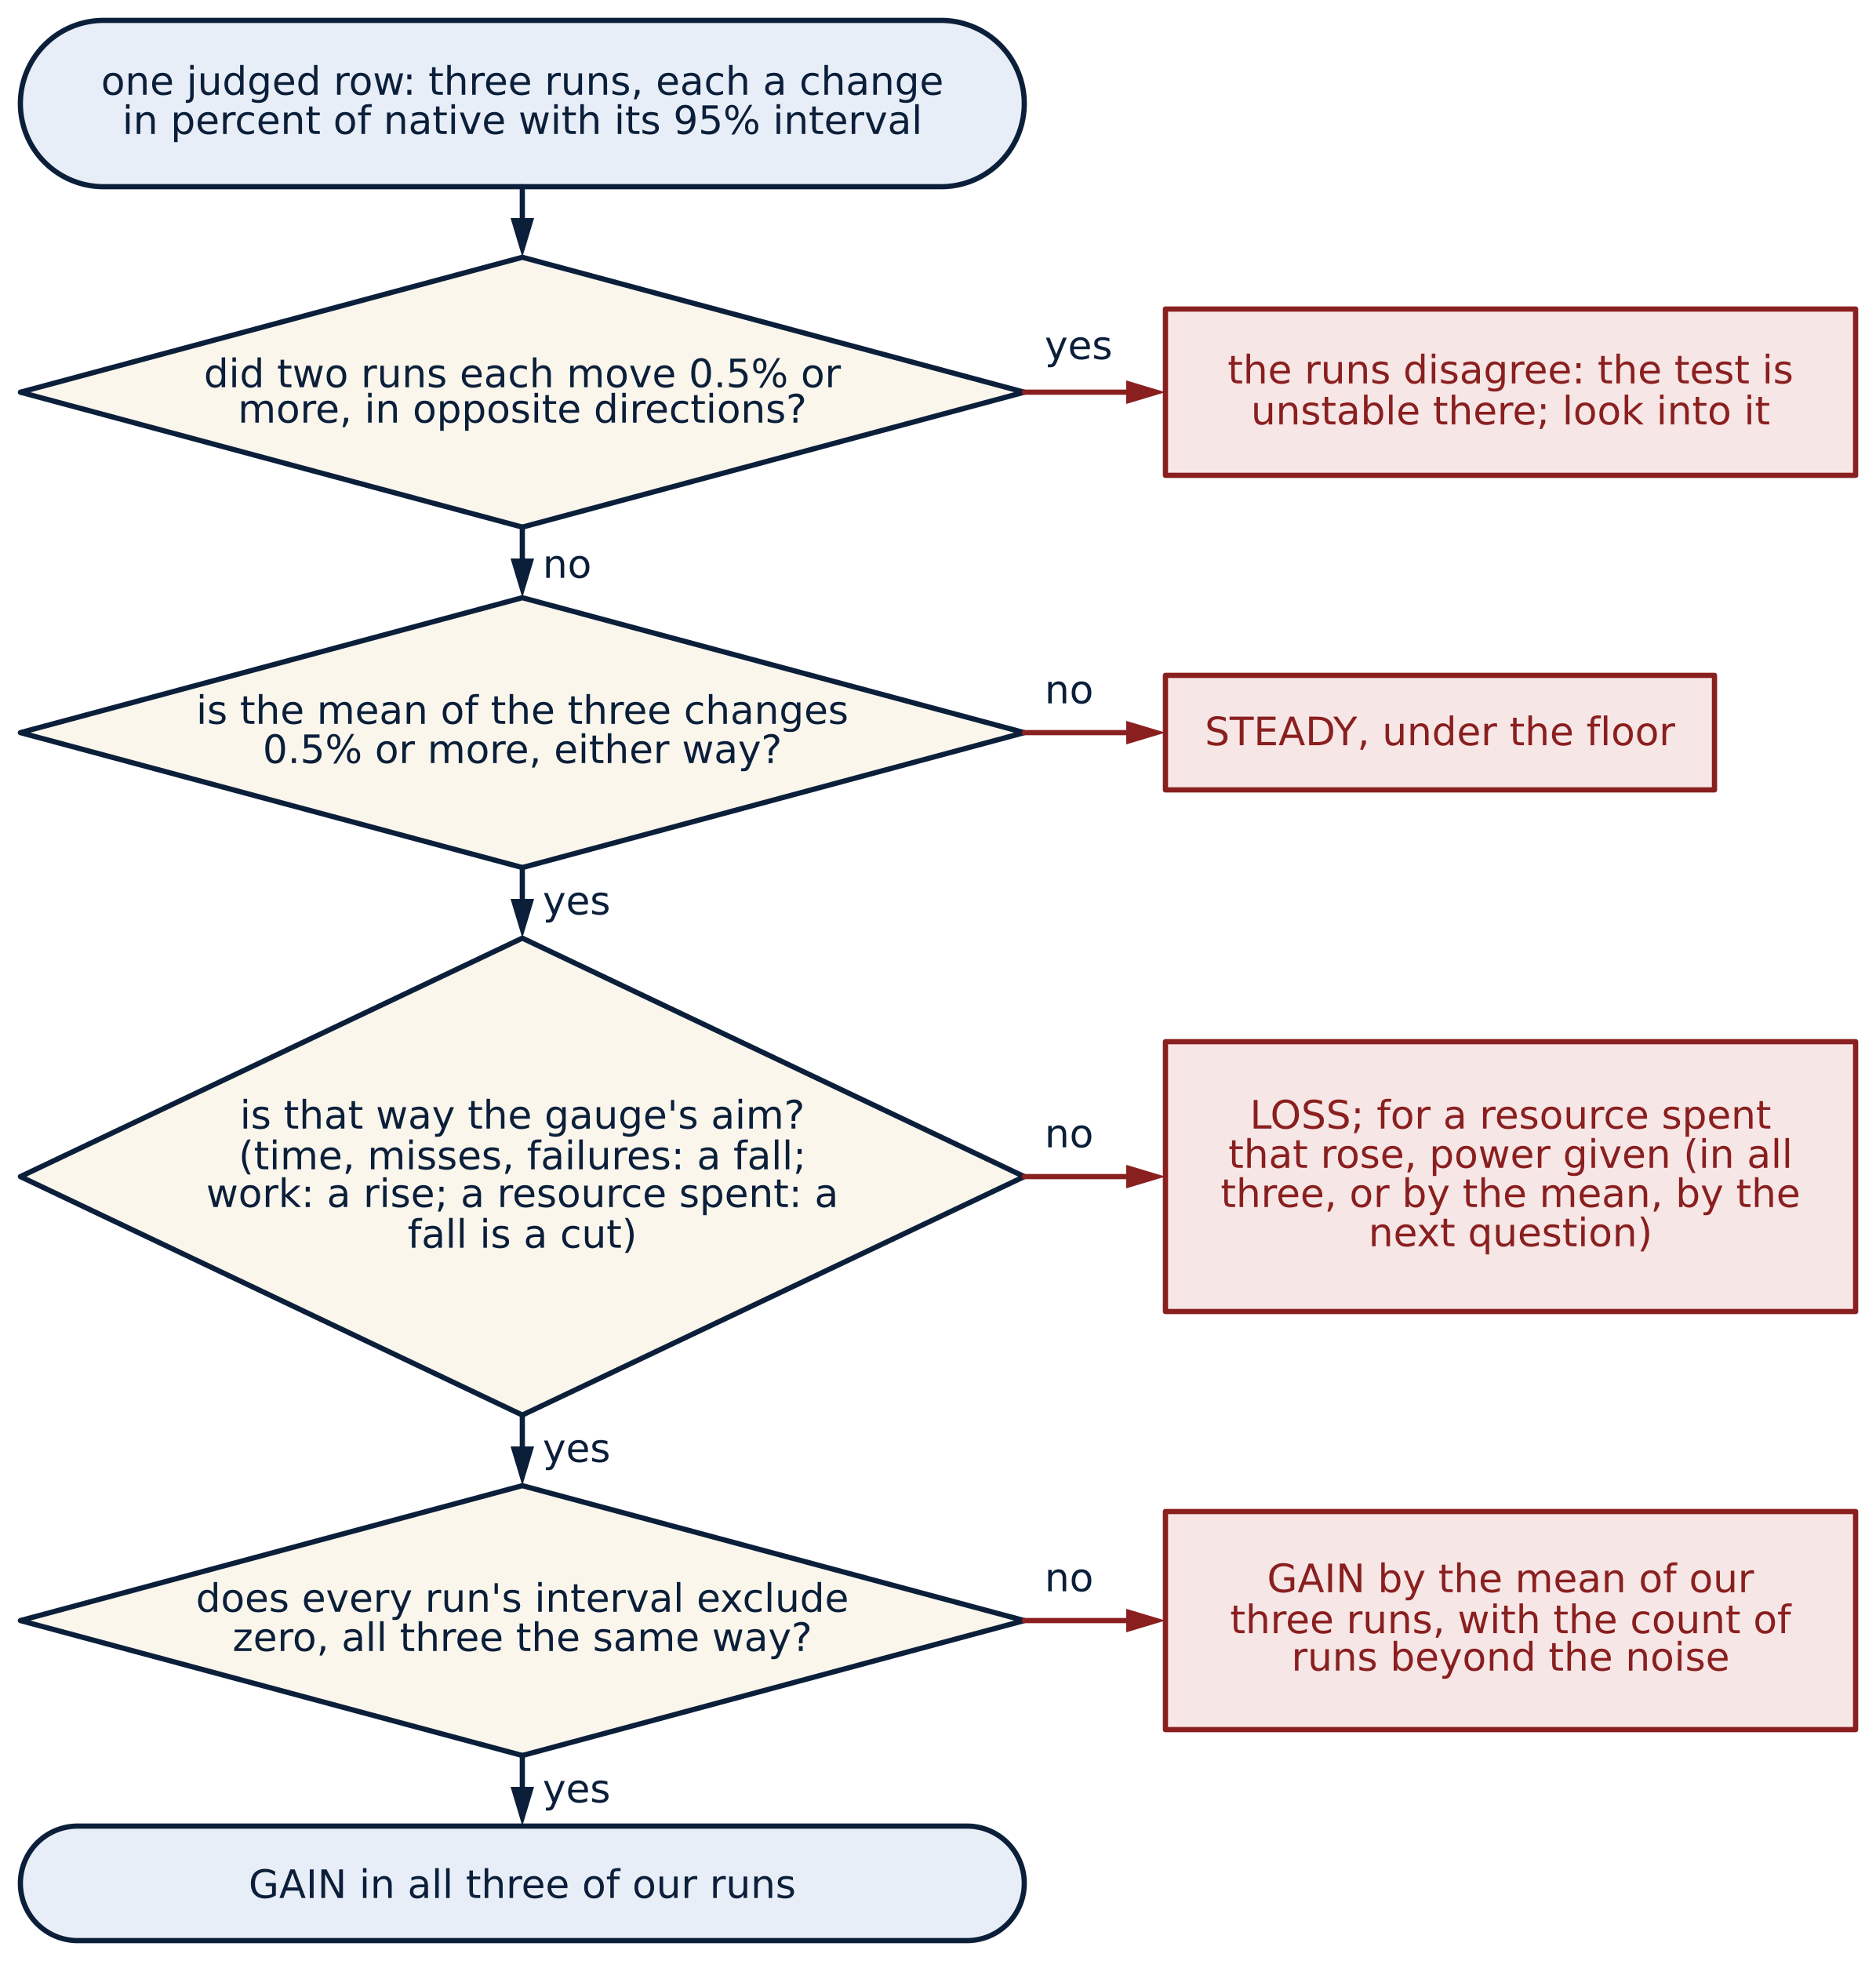
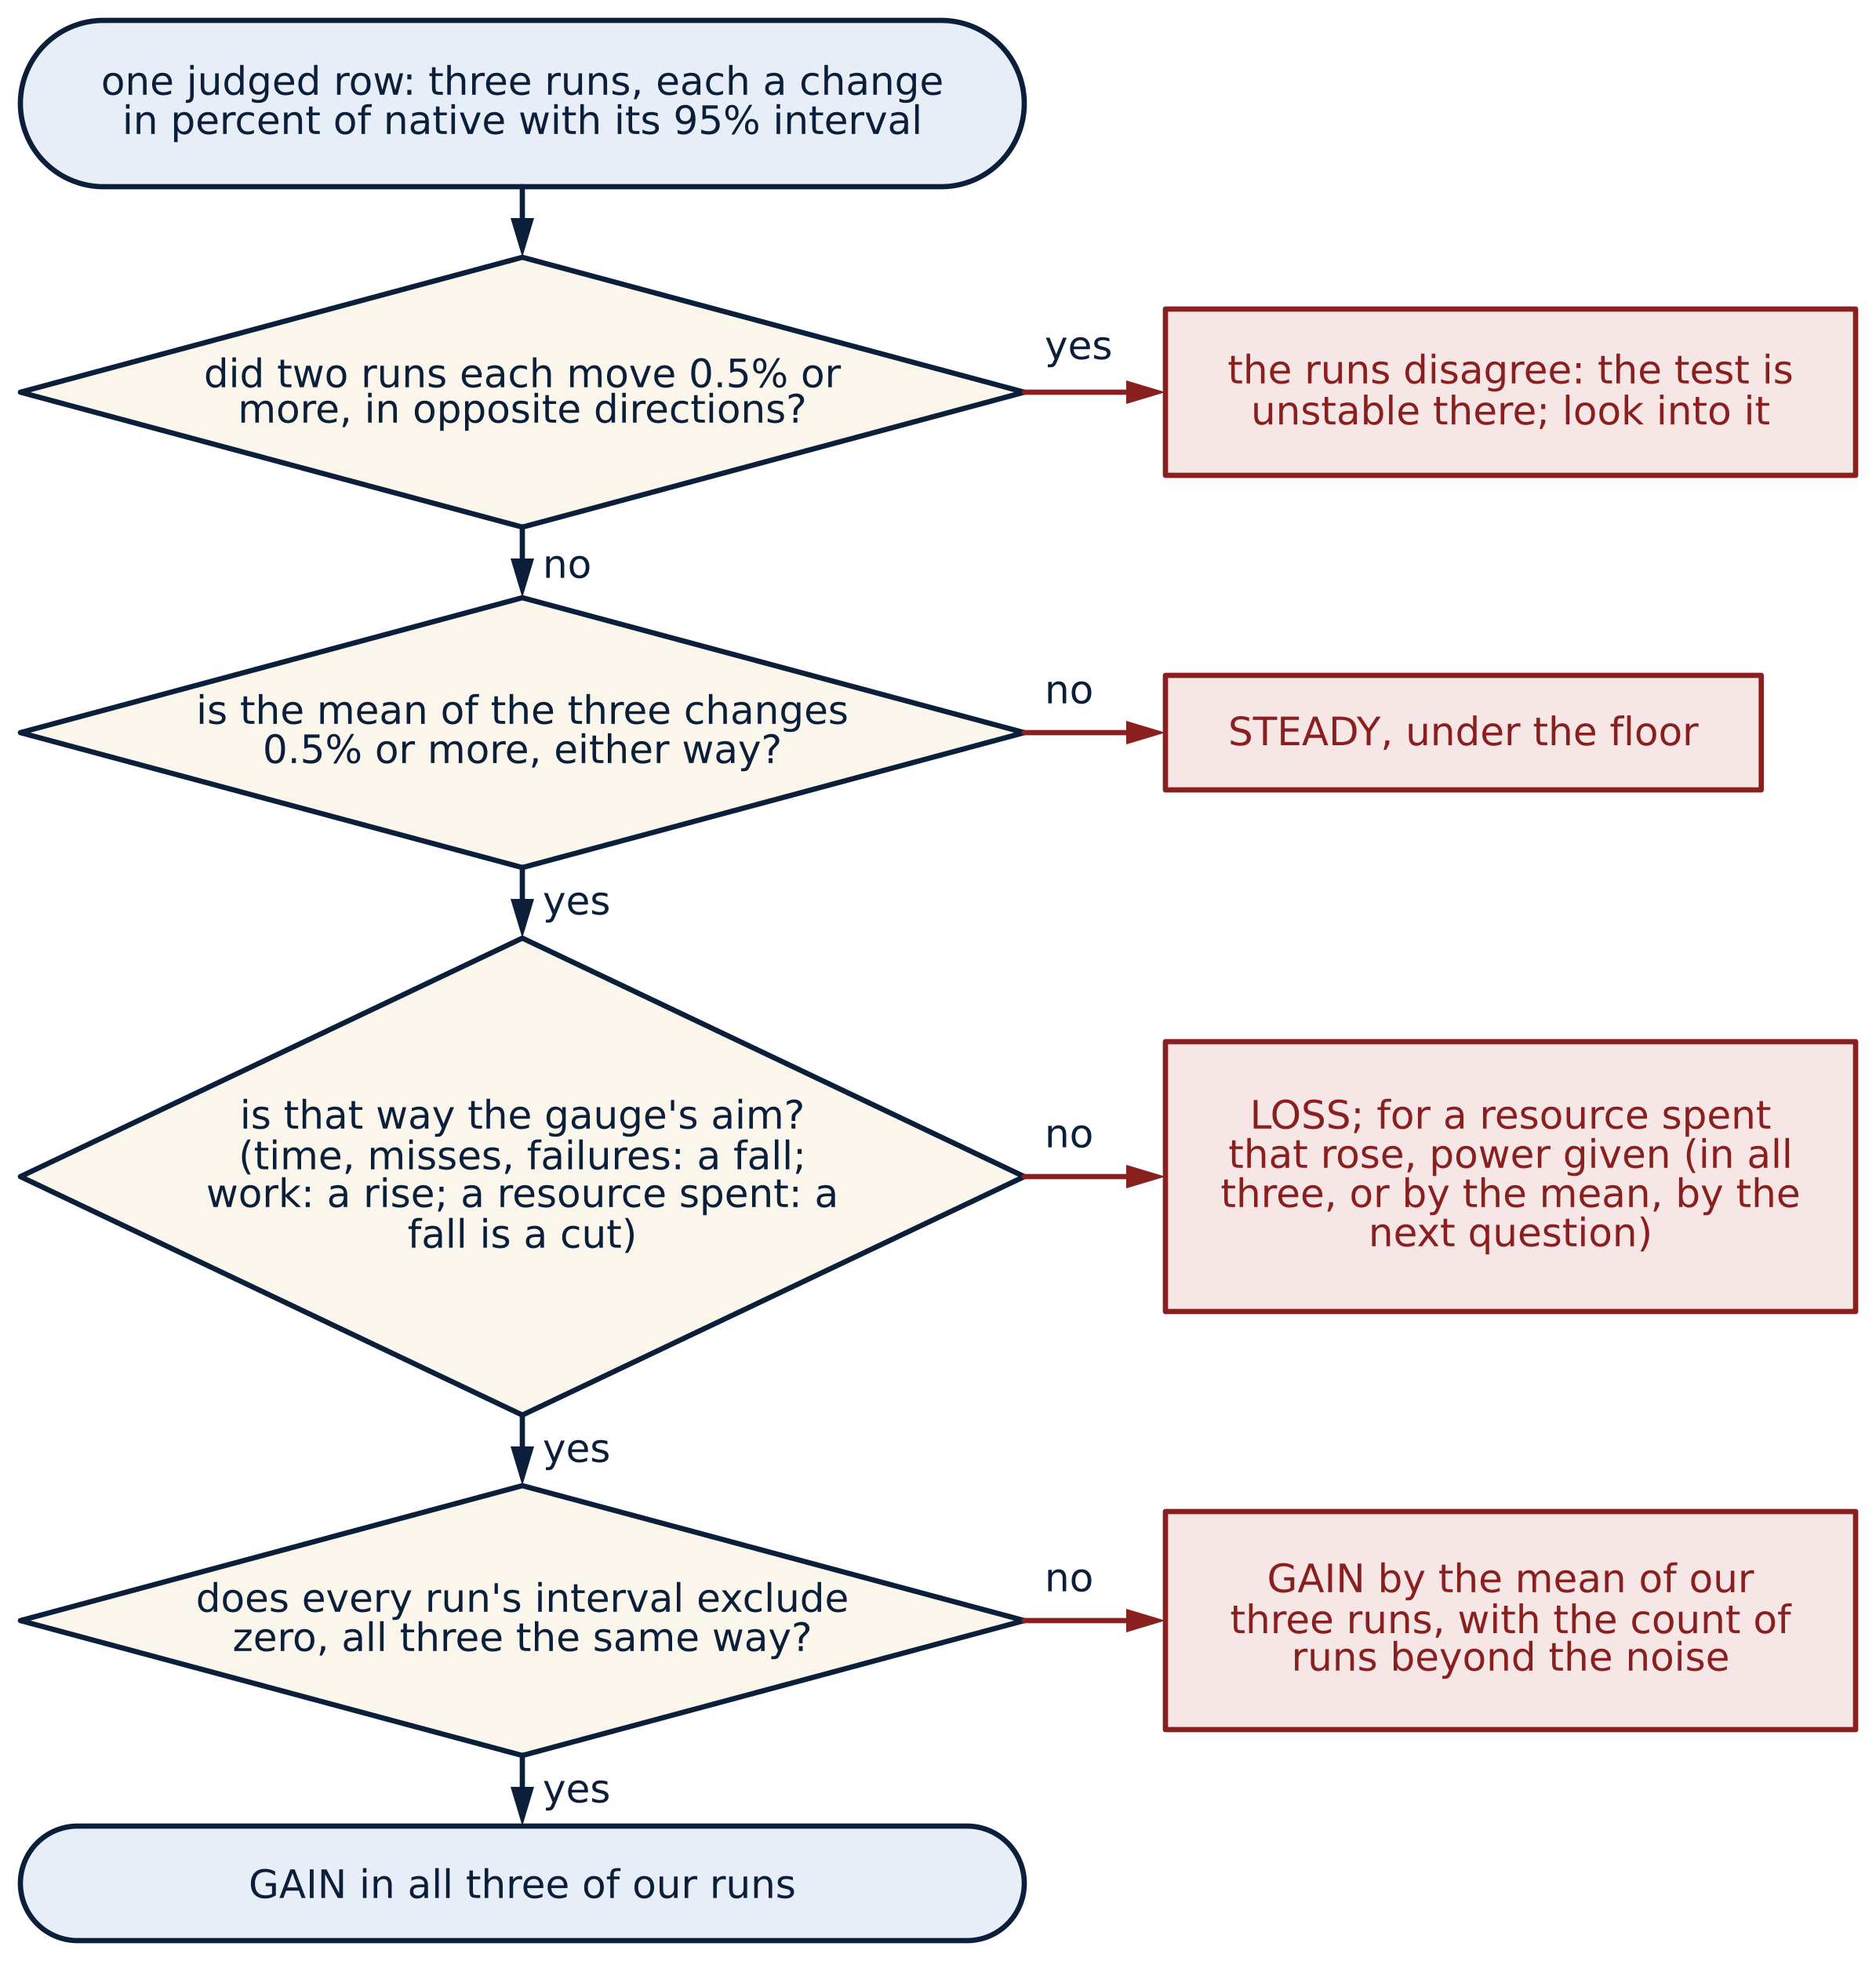
<svg xmlns="http://www.w3.org/2000/svg" width="430.56pt" height="450pt" viewBox="0 0 430.56 450" version="1.1">
  <defs>
    <style type="text/css">*{stroke-linejoin: round; stroke-linecap: butt}</style>
  </defs>
  <g id="figure_1">
    <g id="patch_1">
      <path d="M 0 450  L 430.56 450  L 430.56 0  L 0 0  z " style="fill: #ffffff" />
    </g>
    <g id="axes_1">
      <g id="patch_2">
        <path d="M 216 42.84  L 216.303 42.838  L 216.605 42.83  L 216.908 42.818  L 217.21 42.802  L 217.512 42.78  L 217.814 42.754  L 218.115 42.722  L 218.415 42.686  L 218.715 42.646  L 219.015 42.6  L 219.313 42.55  L 219.611 42.495  L 219.908 42.436  L 220.204 42.371  L 220.498 42.302  L 220.792 42.228  L 221.084 42.15  L 221.375 42.067  L 221.665 41.98  L 221.954 41.887  L 222.24 41.791  L 222.526 41.689  L 222.809 41.584  L 223.091 41.473  L 223.371 41.359  L 223.65 41.239  L 223.926 41.116  L 224.2 40.988  L 224.473 40.856  L 224.743 40.719  L 225.011 40.578  L 225.277 40.433  L 225.54 40.284  L 225.801 40.13  L 226.059 39.973  L 226.315 39.811  L 226.569 39.645  L 226.82 39.476  L 227.067 39.302  L 227.313 39.125  L 227.555 38.943  L 227.794 38.758  L 228.031 38.569  L 228.264 38.376  L 228.495 38.18  L 228.722 37.98  L 228.946 37.776  L 229.167 37.569  L 229.384 37.358  L 229.598 37.144  L 229.809 36.927  L 230.016 36.706  L 230.22 36.482  L 230.42 36.255  L 230.616 36.024  L 230.809 35.791  L 230.998 35.554  L 231.183 35.315  L 231.365 35.073  L 231.542 34.827  L 231.716 34.58  L 231.885 34.329  L 232.051 34.075  L 232.213 33.819  L 232.37 33.561  L 232.524 33.3  L 232.673 33.037  L 232.818 32.771  L 232.959 32.503  L 233.096 32.233  L 233.228 31.96  L 233.356 31.686  L 233.479 31.41  L 233.599 31.131  L 233.713 30.851  L 233.824 30.569  L 233.929 30.286  L 234.031 30  L 234.127 29.714  L 234.22 29.425  L 234.307 29.135  L 234.39 28.844  L 234.468 28.552  L 234.542 28.258  L 234.611 27.964  L 234.676 27.668  L 234.735 27.371  L 234.79 27.073  L 234.84 26.775  L 234.886 26.475  L 234.926 26.175  L 234.962 25.875  L 234.994 25.574  L 235.02 25.272  L 235.042 24.97  L 235.058 24.668  L 235.07 24.365  L 235.078 24.063  L 235.08 23.76  L 235.08 23.76  L 235.078 23.457  L 235.07 23.155  L 235.058 22.852  L 235.042 22.55  L 235.02 22.248  L 234.994 21.946  L 234.962 21.645  L 234.926 21.345  L 234.886 21.045  L 234.84 20.745  L 234.79 20.447  L 234.735 20.149  L 234.676 19.852  L 234.611 19.556  L 234.542 19.262  L 234.468 18.968  L 234.39 18.676  L 234.307 18.385  L 234.22 18.095  L 234.127 17.806  L 234.031 17.52  L 233.929 17.234  L 233.824 16.951  L 233.713 16.669  L 233.599 16.389  L 233.479 16.11  L 233.356 15.834  L 233.228 15.56  L 233.096 15.287  L 232.959 15.017  L 232.818 14.749  L 232.673 14.483  L 232.524 14.22  L 232.37 13.959  L 232.213 13.701  L 232.051 13.445  L 231.885 13.191  L 231.716 12.94  L 231.542 12.693  L 231.365 12.447  L 231.183 12.205  L 230.998 11.966  L 230.809 11.729  L 230.616 11.496  L 230.42 11.265  L 230.22 11.038  L 230.016 10.814  L 229.809 10.593  L 229.598 10.376  L 229.384 10.162  L 229.167 9.951  L 228.946 9.744  L 228.722 9.54  L 228.495 9.34  L 228.264 9.144  L 228.031 8.951  L 227.794 8.762  L 227.555 8.577  L 227.313 8.395  L 227.067 8.218  L 226.82 8.044  L 226.569 7.875  L 226.315 7.709  L 226.059 7.547  L 225.801 7.39  L 225.54 7.236  L 225.277 7.087  L 225.011 6.942  L 224.743 6.801  L 224.473 6.664  L 224.2 6.532  L 223.926 6.404  L 223.65 6.281  L 223.371 6.161  L 223.091 6.047  L 222.809 5.936  L 222.526 5.831  L 222.24 5.729  L 221.954 5.633  L 221.665 5.54  L 221.375 5.453  L 221.084 5.37  L 220.792 5.292  L 220.498 5.218  L 220.204 5.149  L 219.908 5.084  L 219.611 5.025  L 219.313 4.97  L 219.015 4.92  L 218.715 4.874  L 218.415 4.834  L 218.115 4.798  L 217.814 4.766  L 217.512 4.74  L 217.21 4.718  L 216.908 4.702  L 216.605 4.69  L 216.303 4.682  L 216 4.68  L 23.76 4.68  L 23.457 4.682  L 23.155 4.69  L 22.852 4.702  L 22.55 4.718  L 22.248 4.74  L 21.946 4.766  L 21.645 4.798  L 21.345 4.834  L 21.045 4.874  L 20.745 4.92  L 20.447 4.97  L 20.149 5.025  L 19.852 5.084  L 19.556 5.149  L 19.262 5.218  L 18.968 5.292  L 18.676 5.37  L 18.385 5.453  L 18.095 5.54  L 17.806 5.633  L 17.52 5.729  L 17.234 5.831  L 16.951 5.936  L 16.669 6.047  L 16.389 6.161  L 16.11 6.281  L 15.834 6.404  L 15.56 6.532  L 15.287 6.664  L 15.017 6.801  L 14.749 6.942  L 14.483 7.087  L 14.22 7.236  L 13.959 7.39  L 13.701 7.547  L 13.445 7.709  L 13.191 7.875  L 12.94 8.044  L 12.693 8.218  L 12.447 8.395  L 12.205 8.577  L 11.966 8.762  L 11.729 8.951  L 11.496 9.144  L 11.265 9.34  L 11.038 9.54  L 10.814 9.744  L 10.593 9.951  L 10.376 10.162  L 10.162 10.376  L 9.951 10.593  L 9.744 10.814  L 9.54 11.038  L 9.34 11.265  L 9.144 11.496  L 8.951 11.729  L 8.762 11.966  L 8.577 12.205  L 8.395 12.447  L 8.218 12.693  L 8.044 12.94  L 7.875 13.191  L 7.709 13.445  L 7.547 13.701  L 7.39 13.959  L 7.236 14.22  L 7.087 14.483  L 6.942 14.749  L 6.801 15.017  L 6.664 15.287  L 6.532 15.56  L 6.404 15.834  L 6.281 16.11  L 6.161 16.389  L 6.047 16.669  L 5.936 16.951  L 5.831 17.234  L 5.729 17.52  L 5.633 17.806  L 5.54 18.095  L 5.453 18.385  L 5.37 18.676  L 5.292 18.968  L 5.218 19.262  L 5.149 19.556  L 5.084 19.852  L 5.025 20.149  L 4.97 20.447  L 4.92 20.745  L 4.874 21.045  L 4.834 21.345  L 4.798 21.645  L 4.766 21.946  L 4.74 22.248  L 4.718 22.55  L 4.702 22.852  L 4.69 23.155  L 4.682 23.457  L 4.68 23.76  L 4.68 23.76  L 4.682 24.063  L 4.69 24.365  L 4.702 24.668  L 4.718 24.97  L 4.74 25.272  L 4.766 25.574  L 4.798 25.875  L 4.834 26.175  L 4.874 26.475  L 4.92 26.775  L 4.97 27.073  L 5.025 27.371  L 5.084 27.668  L 5.149 27.964  L 5.218 28.258  L 5.292 28.552  L 5.37 28.844  L 5.453 29.135  L 5.54 29.425  L 5.633 29.714  L 5.729 30  L 5.831 30.286  L 5.936 30.569  L 6.047 30.851  L 6.161 31.131  L 6.281 31.41  L 6.404 31.686  L 6.532 31.96  L 6.664 32.233  L 6.801 32.503  L 6.942 32.771  L 7.087 33.037  L 7.236 33.3  L 7.39 33.561  L 7.547 33.819  L 7.709 34.075  L 7.875 34.329  L 8.044 34.58  L 8.218 34.827  L 8.395 35.073  L 8.577 35.315  L 8.762 35.554  L 8.951 35.791  L 9.144 36.024  L 9.34 36.255  L 9.54 36.482  L 9.744 36.706  L 9.951 36.927  L 10.162 37.144  L 10.376 37.358  L 10.593 37.569  L 10.814 37.776  L 11.038 37.98  L 11.265 38.18  L 11.496 38.376  L 11.729 38.569  L 11.966 38.758  L 12.205 38.943  L 12.447 39.125  L 12.693 39.302  L 12.94 39.476  L 13.191 39.645  L 13.445 39.811  L 13.701 39.973  L 13.959 40.13  L 14.22 40.284  L 14.483 40.433  L 14.749 40.578  L 15.017 40.719  L 15.287 40.856  L 15.56 40.988  L 15.834 41.116  L 16.11 41.239  L 16.389 41.359  L 16.669 41.473  L 16.951 41.584  L 17.234 41.689  L 17.52 41.791  L 17.806 41.887  L 18.095 41.98  L 18.385 42.067  L 18.676 42.15  L 18.968 42.228  L 19.262 42.302  L 19.556 42.371  L 19.852 42.436  L 20.149 42.495  L 20.447 42.55  L 20.745 42.6  L 21.045 42.646  L 21.345 42.686  L 21.645 42.722  L 21.946 42.754  L 22.248 42.78  L 22.55 42.802  L 22.852 42.818  L 23.155 42.83  L 23.457 42.838  L 23.76 42.84  z " clip-path="url(#pe34094d6b5)" style="fill: #e8eef7; stroke: #0b1f3a; stroke-width: 1.2; stroke-linecap: round" />
      </g>
      <g id="patch_3">
        <path d="M 4.68 90  L 119.88 59.04  L 235.08 90  L 119.88 120.96  z " clip-path="url(#pe34094d6b5)" style="fill: #faf6ec; stroke: #0b1f3a; stroke-width: 1.2; stroke-linecap: round" />
      </g>
      <g id="patch_4">
        <path d="M 267.48 90  L 267.48 70.92  L 425.88 70.92  L 425.88 109.08  L 267.48 109.08  z " clip-path="url(#pe34094d6b5)" style="fill: #f7e6e6; stroke: #f7e6e6; stroke-linejoin: miter" />
      </g>
      <g id="patch_5">
        <path d="M 4.68 168.12  L 119.88 137.16  L 235.08 168.12  L 119.88 199.08  z " clip-path="url(#pe34094d6b5)" style="fill: #faf6ec; stroke: #0b1f3a; stroke-width: 1.2; stroke-linecap: round" />
      </g>
      <g id="patch_6">
-         <path d="M 267.48 168.12  L 267.48 154.98  L 393.495 154.98  L 393.495 181.26  L 267.48 181.26  z " clip-path="url(#pe34094d6b5)" style="fill: #f7e6e6; stroke: #f7e6e6; stroke-linejoin: miter" />
+         <path d="M 267.48 168.12  L 267.48 154.98  L 404.221 154.98  L 404.221 181.26  L 267.48 181.26  z " clip-path="url(#pe34094d6b5)" style="fill: #f7e6e6; stroke: #f7e6e6; stroke-linejoin: miter" />
      </g>
      <g id="patch_7">
        <path d="M 4.68 270  L 119.88 215.28  L 235.08 270  L 119.88 324.72  z " clip-path="url(#pe34094d6b5)" style="fill: #faf6ec; stroke: #0b1f3a; stroke-width: 1.2; stroke-linecap: round" />
      </g>
      <g id="patch_8">
        <path d="M 267.48 270  L 267.48 239.04  L 425.88 239.04  L 425.88 300.96  L 267.48 300.96  z " clip-path="url(#pe34094d6b5)" style="fill: #f7e6e6; stroke: #f7e6e6; stroke-linejoin: miter" />
      </g>
      <g id="patch_9">
        <path d="M 4.68 371.88  L 119.88 340.92  L 235.08 371.88  L 119.88 402.84  z " clip-path="url(#pe34094d6b5)" style="fill: #faf6ec; stroke: #0b1f3a; stroke-width: 1.2; stroke-linecap: round" />
      </g>
      <g id="patch_10">
        <path d="M 267.48 371.88  L 267.48 346.86  L 425.88 346.86  L 425.88 396.9  L 267.48 396.9  z " clip-path="url(#pe34094d6b5)" style="fill: #f7e6e6; stroke: #f7e6e6; stroke-linejoin: miter" />
      </g>
      <g id="patch_11">
        <path d="M 221.94 445.32  L 222.148 445.318  L 222.357 445.313  L 222.565 445.305  L 222.773 445.294  L 222.981 445.279  L 223.189 445.261  L 223.396 445.239  L 223.603 445.214  L 223.81 445.186  L 224.016 445.155  L 224.222 445.12  L 224.427 445.083  L 224.631 445.041  L 224.835 444.997  L 225.038 444.95  L 225.24 444.899  L 225.441 444.845  L 225.642 444.788  L 225.842 444.727  L 226.04 444.664  L 226.238 444.597  L 226.434 444.528  L 226.629 444.455  L 226.824 444.379  L 227.017 444.3  L 227.208 444.218  L 227.399 444.133  L 227.588 444.044  L 227.775 443.953  L 227.961 443.859  L 228.146 443.762  L 228.329 443.662  L 228.51 443.56  L 228.69 443.454  L 228.868 443.345  L 229.044 443.234  L 229.219 443.12  L 229.391 443.003  L 229.562 442.884  L 229.731 442.761  L 229.898 442.636  L 230.063 442.509  L 230.225 442.379  L 230.386 442.246  L 230.545 442.111  L 230.701 441.973  L 230.856 441.833  L 231.008 441.69  L 231.157 441.545  L 231.305 441.397  L 231.45 441.248  L 231.593 441.096  L 231.733 440.941  L 231.871 440.785  L 232.006 440.626  L 232.139 440.465  L 232.269 440.303  L 232.396 440.138  L 232.521 439.971  L 232.644 439.802  L 232.763 439.631  L 232.88 439.459  L 232.994 439.284  L 233.105 439.108  L 233.214 438.93  L 233.32 438.75  L 233.422 438.569  L 233.522 438.386  L 233.619 438.201  L 233.713 438.015  L 233.804 437.828  L 233.893 437.639  L 233.978 437.448  L 234.06 437.257  L 234.139 437.064  L 234.215 436.869  L 234.288 436.674  L 234.357 436.478  L 234.424 436.28  L 234.487 436.082  L 234.548 435.882  L 234.605 435.681  L 234.659 435.48  L 234.71 435.278  L 234.757 435.075  L 234.801 434.871  L 234.843 434.667  L 234.88 434.462  L 234.915 434.256  L 234.946 434.05  L 234.974 433.843  L 234.999 433.636  L 235.021 433.429  L 235.039 433.221  L 235.054 433.013  L 235.065 432.805  L 235.073 432.597  L 235.078 432.388  L 235.08 432.18  L 235.08 432.18  L 235.078 431.972  L 235.073 431.763  L 235.065 431.555  L 235.054 431.347  L 235.039 431.139  L 235.021 430.931  L 234.999 430.724  L 234.974 430.517  L 234.946 430.31  L 234.915 430.104  L 234.88 429.898  L 234.843 429.693  L 234.801 429.489  L 234.757 429.285  L 234.71 429.082  L 234.659 428.88  L 234.605 428.679  L 234.548 428.478  L 234.487 428.278  L 234.424 428.08  L 234.357 427.882  L 234.288 427.686  L 234.215 427.491  L 234.139 427.296  L 234.06 427.103  L 233.978 426.912  L 233.893 426.721  L 233.804 426.532  L 233.713 426.345  L 233.619 426.159  L 233.522 425.974  L 233.422 425.791  L 233.32 425.61  L 233.214 425.43  L 233.105 425.252  L 232.994 425.076  L 232.88 424.901  L 232.763 424.729  L 232.644 424.558  L 232.521 424.389  L 232.396 424.222  L 232.269 424.057  L 232.139 423.895  L 232.006 423.734  L 231.871 423.575  L 231.733 423.419  L 231.593 423.264  L 231.45 423.112  L 231.305 422.963  L 231.157 422.815  L 231.008 422.67  L 230.856 422.527  L 230.701 422.387  L 230.545 422.249  L 230.386 422.114  L 230.225 421.981  L 230.063 421.851  L 229.898 421.724  L 229.731 421.599  L 229.562 421.476  L 229.391 421.357  L 229.219 421.24  L 229.044 421.126  L 228.868 421.015  L 228.69 420.906  L 228.51 420.8  L 228.329 420.698  L 228.146 420.598  L 227.961 420.501  L 227.775 420.407  L 227.588 420.316  L 227.399 420.227  L 227.208 420.142  L 227.017 420.06  L 226.824 419.981  L 226.629 419.905  L 226.434 419.832  L 226.238 419.763  L 226.04 419.696  L 225.842 419.633  L 225.642 419.572  L 225.441 419.515  L 225.24 419.461  L 225.038 419.41  L 224.835 419.363  L 224.631 419.319  L 224.427 419.277  L 224.222 419.24  L 224.016 419.205  L 223.81 419.174  L 223.603 419.146  L 223.396 419.121  L 223.189 419.099  L 222.981 419.081  L 222.773 419.066  L 222.565 419.055  L 222.357 419.047  L 222.148 419.042  L 221.94 419.04  L 17.82 419.04  L 17.612 419.042  L 17.403 419.047  L 17.195 419.055  L 16.987 419.066  L 16.779 419.081  L 16.571 419.099  L 16.364 419.121  L 16.157 419.146  L 15.95 419.174  L 15.744 419.205  L 15.538 419.24  L 15.333 419.277  L 15.129 419.319  L 14.925 419.363  L 14.722 419.41  L 14.52 419.461  L 14.319 419.515  L 14.118 419.572  L 13.918 419.633  L 13.72 419.696  L 13.522 419.763  L 13.326 419.832  L 13.131 419.905  L 12.936 419.981  L 12.743 420.06  L 12.552 420.142  L 12.361 420.227  L 12.172 420.316  L 11.985 420.407  L 11.799 420.501  L 11.614 420.598  L 11.431 420.698  L 11.25 420.8  L 11.07 420.906  L 10.892 421.015  L 10.716 421.126  L 10.541 421.24  L 10.369 421.357  L 10.198 421.476  L 10.029 421.599  L 9.862 421.724  L 9.697 421.851  L 9.535 421.981  L 9.374 422.114  L 9.215 422.249  L 9.059 422.387  L 8.904 422.527  L 8.752 422.67  L 8.603 422.815  L 8.455 422.963  L 8.31 423.112  L 8.167 423.264  L 8.027 423.419  L 7.889 423.575  L 7.754 423.734  L 7.621 423.895  L 7.491 424.057  L 7.364 424.222  L 7.239 424.389  L 7.116 424.558  L 6.997 424.729  L 6.88 424.901  L 6.766 425.076  L 6.655 425.252  L 6.546 425.43  L 6.44 425.61  L 6.338 425.791  L 6.238 425.974  L 6.141 426.159  L 6.047 426.345  L 5.956 426.532  L 5.867 426.721  L 5.782 426.912  L 5.7 427.103  L 5.621 427.296  L 5.545 427.491  L 5.472 427.686  L 5.403 427.882  L 5.336 428.08  L 5.273 428.278  L 5.212 428.478  L 5.155 428.679  L 5.101 428.88  L 5.05 429.082  L 5.003 429.285  L 4.959 429.489  L 4.917 429.693  L 4.88 429.898  L 4.845 430.104  L 4.814 430.31  L 4.786 430.517  L 4.761 430.724  L 4.739 430.931  L 4.721 431.139  L 4.706 431.347  L 4.695 431.555  L 4.687 431.763  L 4.682 431.972  L 4.68 432.18  L 4.68 432.18  L 4.682 432.388  L 4.687 432.597  L 4.695 432.805  L 4.706 433.013  L 4.721 433.221  L 4.739 433.429  L 4.761 433.636  L 4.786 433.843  L 4.814 434.05  L 4.845 434.256  L 4.88 434.462  L 4.917 434.667  L 4.959 434.871  L 5.003 435.075  L 5.05 435.278  L 5.101 435.48  L 5.155 435.681  L 5.212 435.882  L 5.273 436.082  L 5.336 436.28  L 5.403 436.478  L 5.472 436.674  L 5.545 436.869  L 5.621 437.064  L 5.7 437.257  L 5.782 437.448  L 5.867 437.639  L 5.956 437.828  L 6.047 438.015  L 6.141 438.201  L 6.238 438.386  L 6.338 438.569  L 6.44 438.75  L 6.546 438.93  L 6.655 439.108  L 6.766 439.284  L 6.88 439.459  L 6.997 439.631  L 7.116 439.802  L 7.239 439.971  L 7.364 440.138  L 7.491 440.303  L 7.621 440.465  L 7.754 440.626  L 7.889 440.785  L 8.027 440.941  L 8.167 441.096  L 8.31 441.248  L 8.455 441.397  L 8.603 441.545  L 8.752 441.69  L 8.904 441.833  L 9.059 441.973  L 9.215 442.111  L 9.374 442.246  L 9.535 442.379  L 9.697 442.509  L 9.862 442.636  L 10.029 442.761  L 10.198 442.884  L 10.369 443.003  L 10.541 443.12  L 10.716 443.234  L 10.892 443.345  L 11.07 443.454  L 11.25 443.56  L 11.431 443.662  L 11.614 443.762  L 11.799 443.859  L 11.985 443.953  L 12.172 444.044  L 12.361 444.133  L 12.552 444.218  L 12.743 444.3  L 12.936 444.379  L 13.131 444.455  L 13.326 444.528  L 13.522 444.597  L 13.72 444.664  L 13.918 444.727  L 14.118 444.788  L 14.319 444.845  L 14.52 444.899  L 14.722 444.95  L 14.925 444.997  L 15.129 445.041  L 15.333 445.083  L 15.538 445.12  L 15.744 445.155  L 15.95 445.186  L 16.157 445.214  L 16.364 445.239  L 16.571 445.261  L 16.779 445.279  L 16.987 445.294  L 17.195 445.305  L 17.403 445.313  L 17.612 445.318  L 17.82 445.32  z " clip-path="url(#pe34094d6b5)" style="fill: #e8eef7; stroke: #0b1f3a; stroke-width: 1.2; stroke-linecap: round" />
      </g>
      <g id="line2d_1">
        <path d="M 119.88 42.84  L 119.88 50.94  L 119.88 50.04  " clip-path="url(#pe34094d6b5)" style="fill: none; stroke: #0b1f3a; stroke-width: 1.2; stroke-linecap: round" />
      </g>
      <g id="patch_12">
        <path d="M 122.58 50.04  L 119.88 59.04  L 117.18 50.04  z " clip-path="url(#pe34094d6b5)" style="fill: #0b1f3a" />
      </g>
      <g id="line2d_2">
        <path d="M 267.48 90  L 267.48 70.92  L 425.88 70.92  L 425.88 109.08  L 267.48 109.08  L 267.48 90  " clip-path="url(#pe34094d6b5)" style="fill: none; stroke: #8a1f1f; stroke-width: 1.2; stroke-linecap: round" />
      </g>
      <g id="line2d_3">
        <path d="M 235.08 90  L 251.28 90  L 258.48 90  " clip-path="url(#pe34094d6b5)" style="fill: none; stroke: #8a1f1f; stroke-width: 1.2; stroke-linecap: round" />
      </g>
      <g id="patch_13">
        <path d="M 258.48 87.3  L 267.48 90  L 258.48 92.7  z " clip-path="url(#pe34094d6b5)" style="fill: #8a1f1f" />
      </g>
      <g id="line2d_4">
        <path d="M 119.88 120.96  L 119.88 129.06  L 119.88 128.16  " clip-path="url(#pe34094d6b5)" style="fill: none; stroke: #0b1f3a; stroke-width: 1.2; stroke-linecap: round" />
      </g>
      <g id="patch_14">
        <path d="M 122.58 128.16  L 119.88 137.16  L 117.18 128.16  z " clip-path="url(#pe34094d6b5)" style="fill: #0b1f3a" />
      </g>
      <g id="line2d_5">
-         <path d="M 267.48 168.12  L 267.48 154.98  L 393.495 154.98  L 393.495 181.26  L 267.48 181.26  L 267.48 168.12  " clip-path="url(#pe34094d6b5)" style="fill: none; stroke: #8a1f1f; stroke-width: 1.2; stroke-linecap: round" />
+         <path d="M 267.48 168.12  L 267.48 154.98  L 404.221 154.98  L 404.221 181.26  L 267.48 181.26  L 267.48 168.12  " clip-path="url(#pe34094d6b5)" style="fill: none; stroke: #8a1f1f; stroke-width: 1.2; stroke-linecap: round" />
      </g>
      <g id="line2d_6">
        <path d="M 235.08 168.12  L 251.28 168.12  L 258.48 168.12  " clip-path="url(#pe34094d6b5)" style="fill: none; stroke: #8a1f1f; stroke-width: 1.2; stroke-linecap: round" />
      </g>
      <g id="patch_15">
        <path d="M 258.48 165.42  L 267.48 168.12  L 258.48 170.82  z " clip-path="url(#pe34094d6b5)" style="fill: #8a1f1f" />
      </g>
      <g id="line2d_7">
        <path d="M 119.88 199.08  L 119.88 207.18  L 119.88 206.28  " clip-path="url(#pe34094d6b5)" style="fill: none; stroke: #0b1f3a; stroke-width: 1.2; stroke-linecap: round" />
      </g>
      <g id="patch_16">
        <path d="M 122.58 206.28  L 119.88 215.28  L 117.18 206.28  z " clip-path="url(#pe34094d6b5)" style="fill: #0b1f3a" />
      </g>
      <g id="line2d_8">
        <path d="M 267.48 270  L 267.48 239.04  L 425.88 239.04  L 425.88 300.96  L 267.48 300.96  L 267.48 270  " clip-path="url(#pe34094d6b5)" style="fill: none; stroke: #8a1f1f; stroke-width: 1.2; stroke-linecap: round" />
      </g>
      <g id="line2d_9">
        <path d="M 235.08 270  L 251.28 270  L 258.48 270  " clip-path="url(#pe34094d6b5)" style="fill: none; stroke: #8a1f1f; stroke-width: 1.2; stroke-linecap: round" />
      </g>
      <g id="patch_17">
        <path d="M 258.48 267.3  L 267.48 270  L 258.48 272.7  z " clip-path="url(#pe34094d6b5)" style="fill: #8a1f1f" />
      </g>
      <g id="line2d_10">
        <path d="M 119.88 324.72  L 119.88 332.82  L 119.88 331.92  " clip-path="url(#pe34094d6b5)" style="fill: none; stroke: #0b1f3a; stroke-width: 1.2; stroke-linecap: round" />
      </g>
      <g id="patch_18">
        <path d="M 122.58 331.92  L 119.88 340.92  L 117.18 331.92  z " clip-path="url(#pe34094d6b5)" style="fill: #0b1f3a" />
      </g>
      <g id="line2d_11">
        <path d="M 267.48 371.88  L 267.48 346.86  L 425.88 346.86  L 425.88 396.9  L 267.48 396.9  L 267.48 371.88  " clip-path="url(#pe34094d6b5)" style="fill: none; stroke: #8a1f1f; stroke-width: 1.2; stroke-linecap: round" />
      </g>
      <g id="line2d_12">
        <path d="M 235.08 371.88  L 251.28 371.88  L 258.48 371.88  " clip-path="url(#pe34094d6b5)" style="fill: none; stroke: #8a1f1f; stroke-width: 1.2; stroke-linecap: round" />
      </g>
      <g id="patch_19">
        <path d="M 258.48 369.18  L 267.48 371.88  L 258.48 374.58  z " clip-path="url(#pe34094d6b5)" style="fill: #8a1f1f" />
      </g>
      <g id="line2d_13">
        <path d="M 119.88 402.84  L 119.88 410.94  L 119.88 410.04  " clip-path="url(#pe34094d6b5)" style="fill: none; stroke: #0b1f3a; stroke-width: 1.2; stroke-linecap: round" />
      </g>
      <g id="patch_20">
        <path d="M 122.58 410.04  L 119.88 419.04  L 117.18 410.04  z " clip-path="url(#pe34094d6b5)" style="fill: #0b1f3a" />
      </g>
      <g id="text_1">
        <text style="font-size: 9px; font-family: 'DejaVu Sans'; fill: #0b1f3a" transform="translate(23.19469 21.74344)">one judged row: three runs, each a change</text>
        <text style="font-size: 9px; font-family: 'DejaVu Sans'; fill: #0b1f3a" transform="translate(28.07437 30.74344)">in percent of native with its 95% interval</text>
      </g>
      <g id="text_2">
        <text style="font-size: 9px; font-family: 'DejaVu Sans'; text-anchor: start; fill: #0b1f3a" x="124.56" y="132.596" transform="rotate(-0 124.56 132.596)">no</text>
      </g>
      <g id="text_3">
        <text style="font-size: 9px; font-family: 'DejaVu Sans'; text-anchor: start; fill: #0b1f3a" x="239.76" y="82.404" transform="rotate(-0 239.76 82.40414)">yes</text>
      </g>
      <g id="text_4">
        <text style="font-size: 9px; font-family: 'DejaVu Sans'; fill: #0b1f3a" transform="translate(46.78242 88.85531)">did two runs each move 0.5% or</text>
        <text style="font-size: 9px; font-family: 'DejaVu Sans'; fill: #0b1f3a" transform="translate(54.59977 96.98344)">more, in opposite directions?</text>
      </g>
      <g id="text_5">
        <text style="font-size: 9px; font-family: 'DejaVu Sans'; fill: #8a1f1f" transform="translate(281.7555 87.98344)">the runs disagree: the test is</text>
        <text style="font-size: 9px; font-family: 'DejaVu Sans'; fill: #8a1f1f" transform="translate(287.0965 97.39617)">unstable there; look into it</text>
      </g>
      <g id="text_6">
        <text style="font-size: 9px; font-family: 'DejaVu Sans'; text-anchor: start; fill: #0b1f3a" x="124.56" y="209.844" transform="rotate(-0 124.56 209.8441)">yes</text>
      </g>
      <g id="text_7">
        <text style="font-size: 9px; font-family: 'DejaVu Sans'; text-anchor: start; fill: #0b1f3a" x="239.76" y="161.396" transform="rotate(-0 239.76 161.396)">no</text>
      </g>
      <g id="text_8">
        <text style="font-size: 9px; font-family: 'DejaVu Sans'; fill: #0b1f3a" transform="translate(45.02531 166.1034)">is the mean of the three changes</text>
        <text style="font-size: 9px; font-family: 'DejaVu Sans'; fill: #0b1f3a" transform="translate(60.29367 175.1034)">0.5% or more, either way?</text>
      </g>
      <g id="text_9">
-         <text style="font-size: 9px; font-family: 'DejaVu Sans'; text-anchor: middle; fill: #8a1f1f" x="330.488" y="171.016" transform="rotate(-0 330.4877 171.0162)">STEADY, under the floor</text>
+         <text style="font-size: 9px; font-family: 'DejaVu Sans'; text-anchor: middle; fill: #8a1f1f" x="335.85" y="171.016" transform="rotate(-0 335.8505 171.0162)">STEADY, under the floor</text>
      </g>
      <g id="text_10">
        <text style="font-size: 9px; font-family: 'DejaVu Sans'; text-anchor: start; fill: #0b1f3a" x="124.56" y="335.484" transform="rotate(-0 124.56 335.4841)">yes</text>
      </g>
      <g id="text_11">
        <text style="font-size: 9px; font-family: 'DejaVu Sans'; text-anchor: start; fill: #0b1f3a" x="239.76" y="263.276" transform="rotate(-0 239.76 263.276)">no</text>
      </g>
      <g id="text_12">
        <text style="font-size: 9px; font-family: 'DejaVu Sans'; fill: #0b1f3a" transform="translate(55.0582 258.9834)">is that way the gauge's aim?</text>
        <text style="font-size: 9px; font-family: 'DejaVu Sans'; fill: #0b1f3a" transform="translate(54.75234 268.3259)">(time, misses, failures: a fall;</text>
        <text style="font-size: 9px; font-family: 'DejaVu Sans'; fill: #0b1f3a" transform="translate(47.32664 276.9834)">work: a rise; a resource spent: a</text>
        <text style="font-size: 9px; font-family: 'DejaVu Sans'; fill: #0b1f3a" transform="translate(93.54937 286.3259)">fall is a cut)</text>
      </g>
      <g id="text_13">
        <text style="font-size: 9px; font-family: 'DejaVu Sans'; fill: #8a1f1f" transform="translate(286.8462 258.9834)">LOSS; for a resource spent</text>
        <text style="font-size: 9px; font-family: 'DejaVu Sans'; fill: #8a1f1f" transform="translate(281.9278 267.9834)">that rose, power given (in all</text>
        <text style="font-size: 9px; font-family: 'DejaVu Sans'; fill: #8a1f1f" transform="translate(280.1587 276.9834)">three, or by the mean, by the</text>
        <text style="font-size: 9px; font-family: 'DejaVu Sans'; fill: #8a1f1f" transform="translate(314.0831 285.9834)">next question)</text>
      </g>
      <g id="text_14">
        <text style="font-size: 9px; font-family: 'DejaVu Sans'; text-anchor: start; fill: #0b1f3a" x="124.56" y="413.604" transform="rotate(-0 124.56 413.6041)">yes</text>
      </g>
      <g id="text_15">
        <text style="font-size: 9px; font-family: 'DejaVu Sans'; text-anchor: start; fill: #0b1f3a" x="239.76" y="365.156" transform="rotate(-0 239.76 365.156)">no</text>
      </g>
      <g id="text_16">
        <text style="font-size: 9px; font-family: 'DejaVu Sans'; fill: #0b1f3a" transform="translate(44.95359 369.8634)">does every run's interval exclude</text>
        <text style="font-size: 9px; font-family: 'DejaVu Sans'; fill: #0b1f3a" transform="translate(53.37281 378.8634)">zero, all three the same way?</text>
      </g>
      <g id="text_17">
        <text style="font-size: 9px; font-family: 'DejaVu Sans'; fill: #8a1f1f" transform="translate(290.8104 365.3634)">GAIN by the mean of our</text>
        <text style="font-size: 9px; font-family: 'DejaVu Sans'; fill: #8a1f1f" transform="translate(282.3321 374.7762)">three runs, with the count of</text>
        <text style="font-size: 9px; font-family: 'DejaVu Sans'; fill: #8a1f1f" transform="translate(296.3869 383.3634)">runs beyond the noise</text>
      </g>
      <g id="text_18">
        <text style="font-size: 9px; font-family: 'DejaVu Sans'; text-anchor: middle; fill: #0b1f3a" x="119.88" y="435.535" transform="rotate(-0 119.88 435.5353)">GAIN in all three of our runs</text>
      </g>
    </g>
  </g>
  <defs>
    <clipPath id="pe34094d6b5">
      <rect x="0" y="-0" width="430.56" height="450" />
    </clipPath>
  </defs>
</svg>
